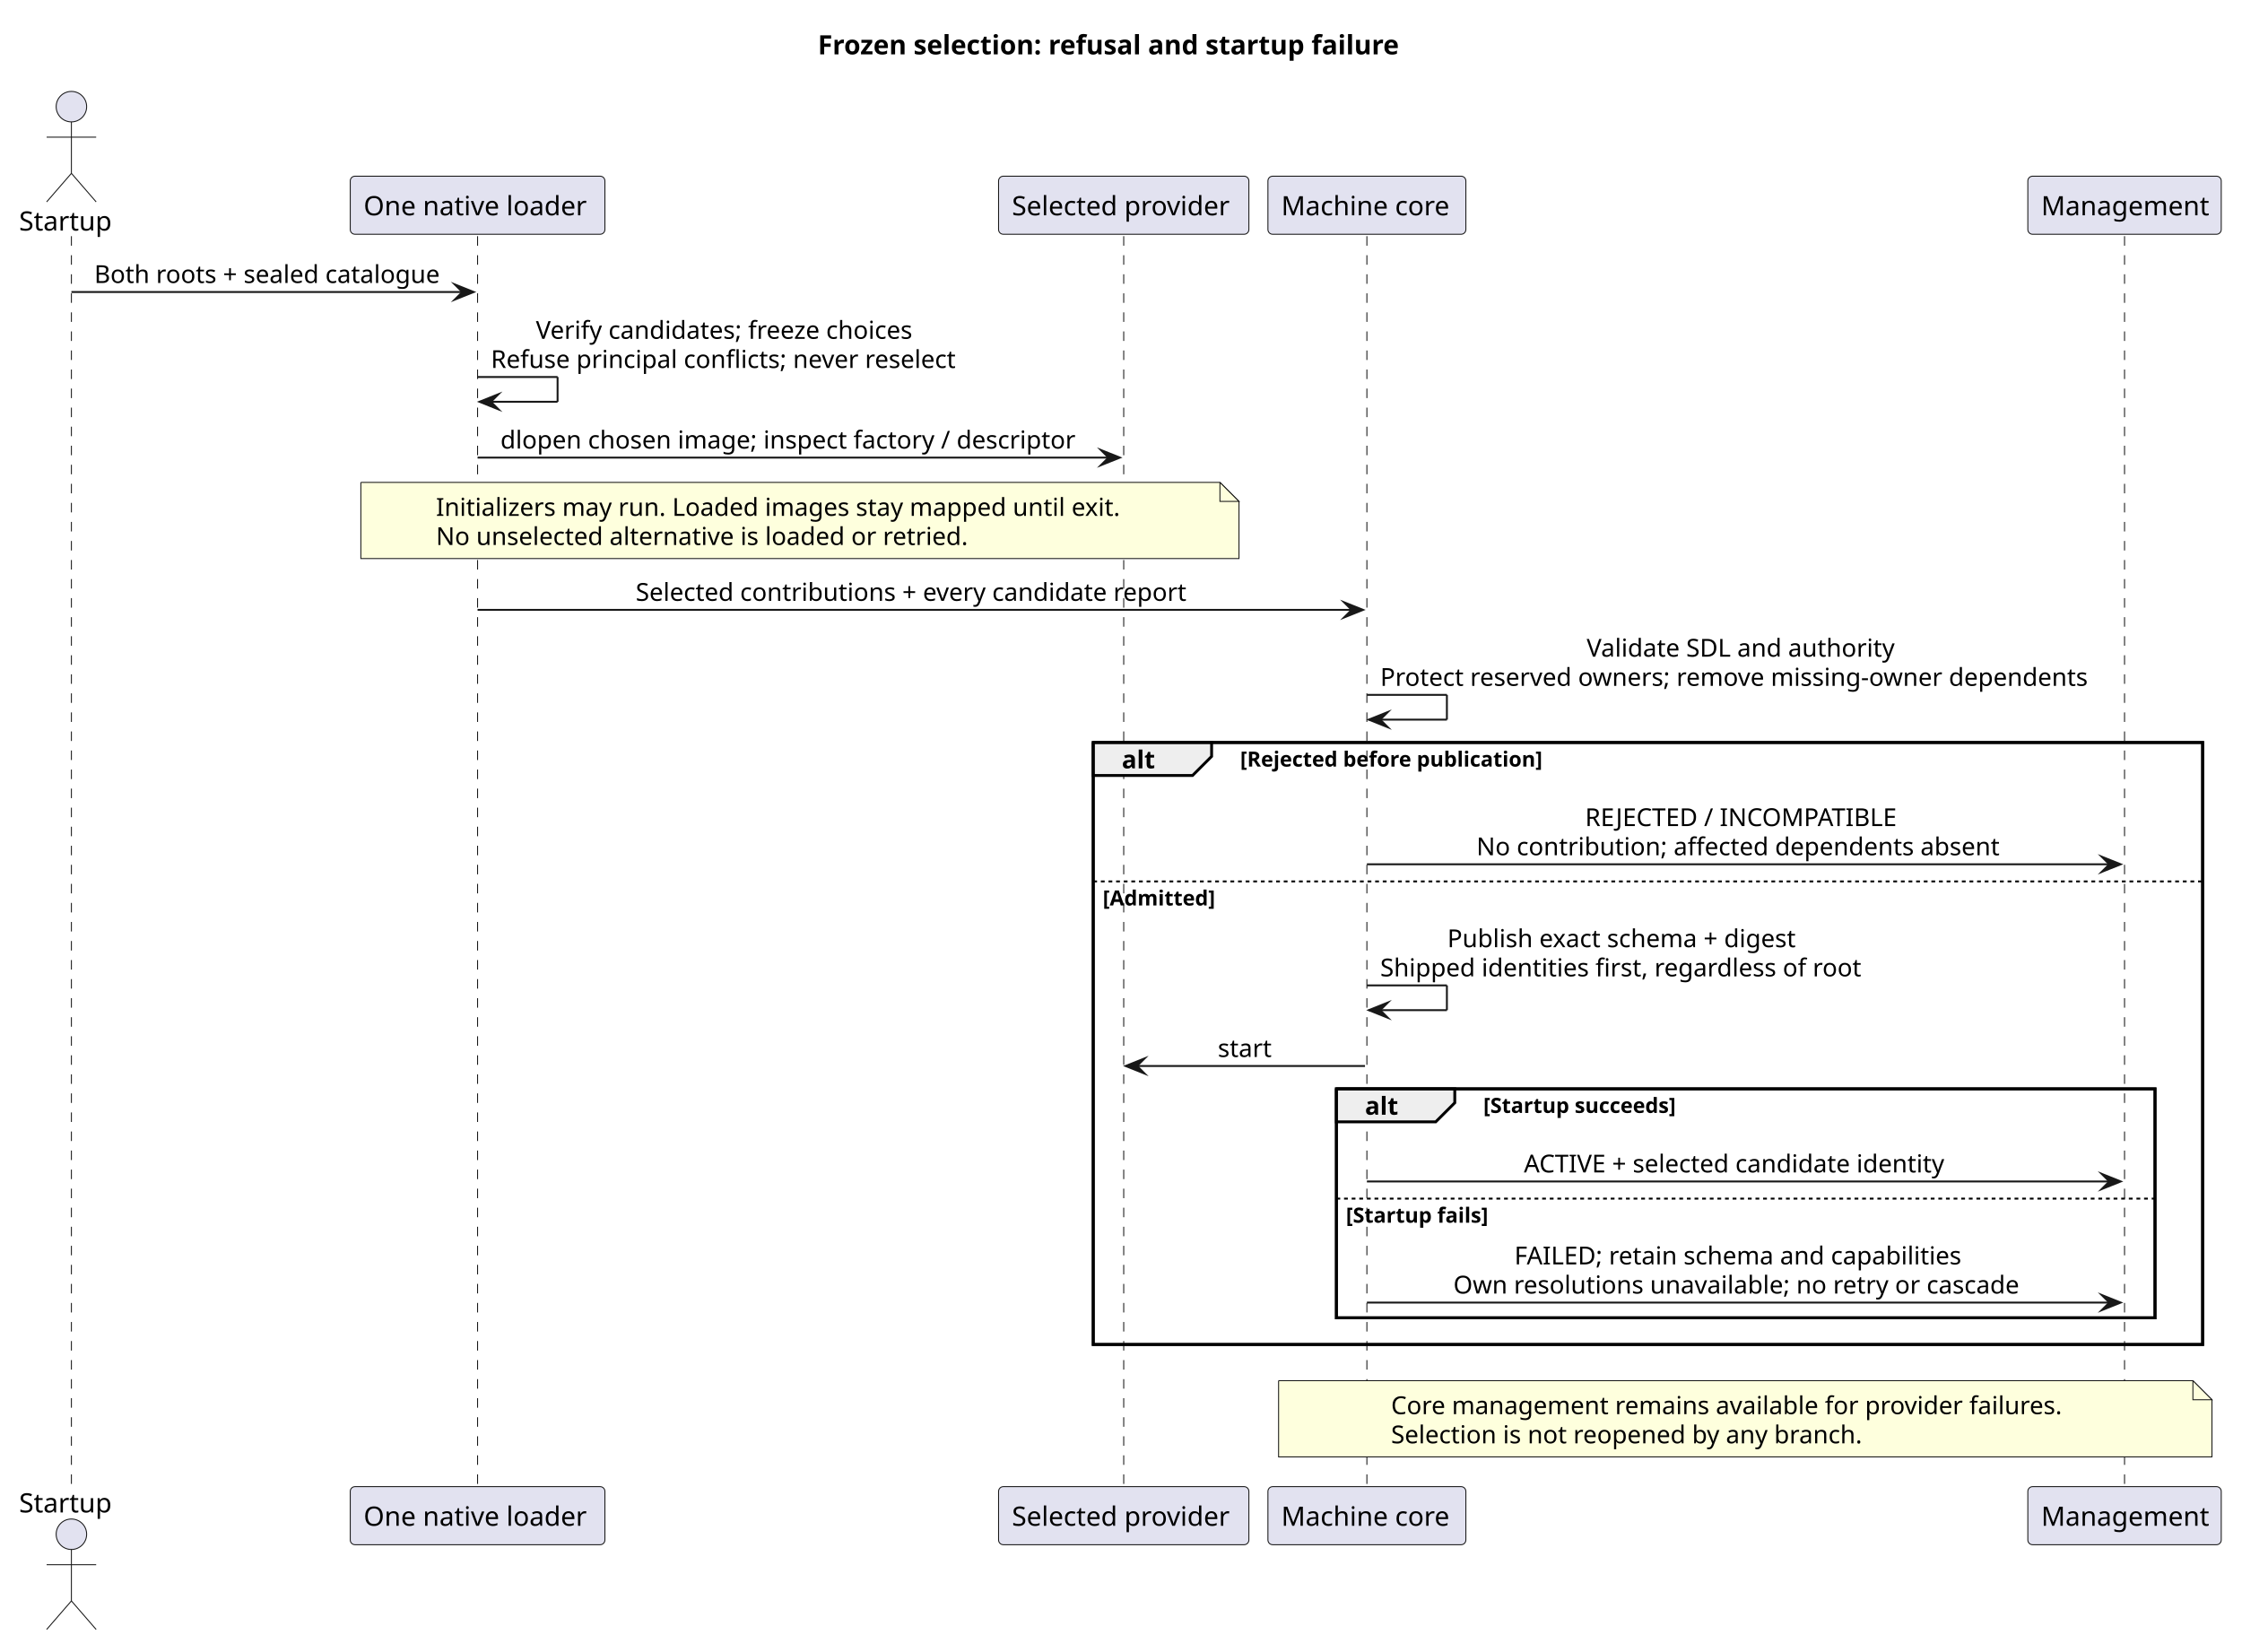
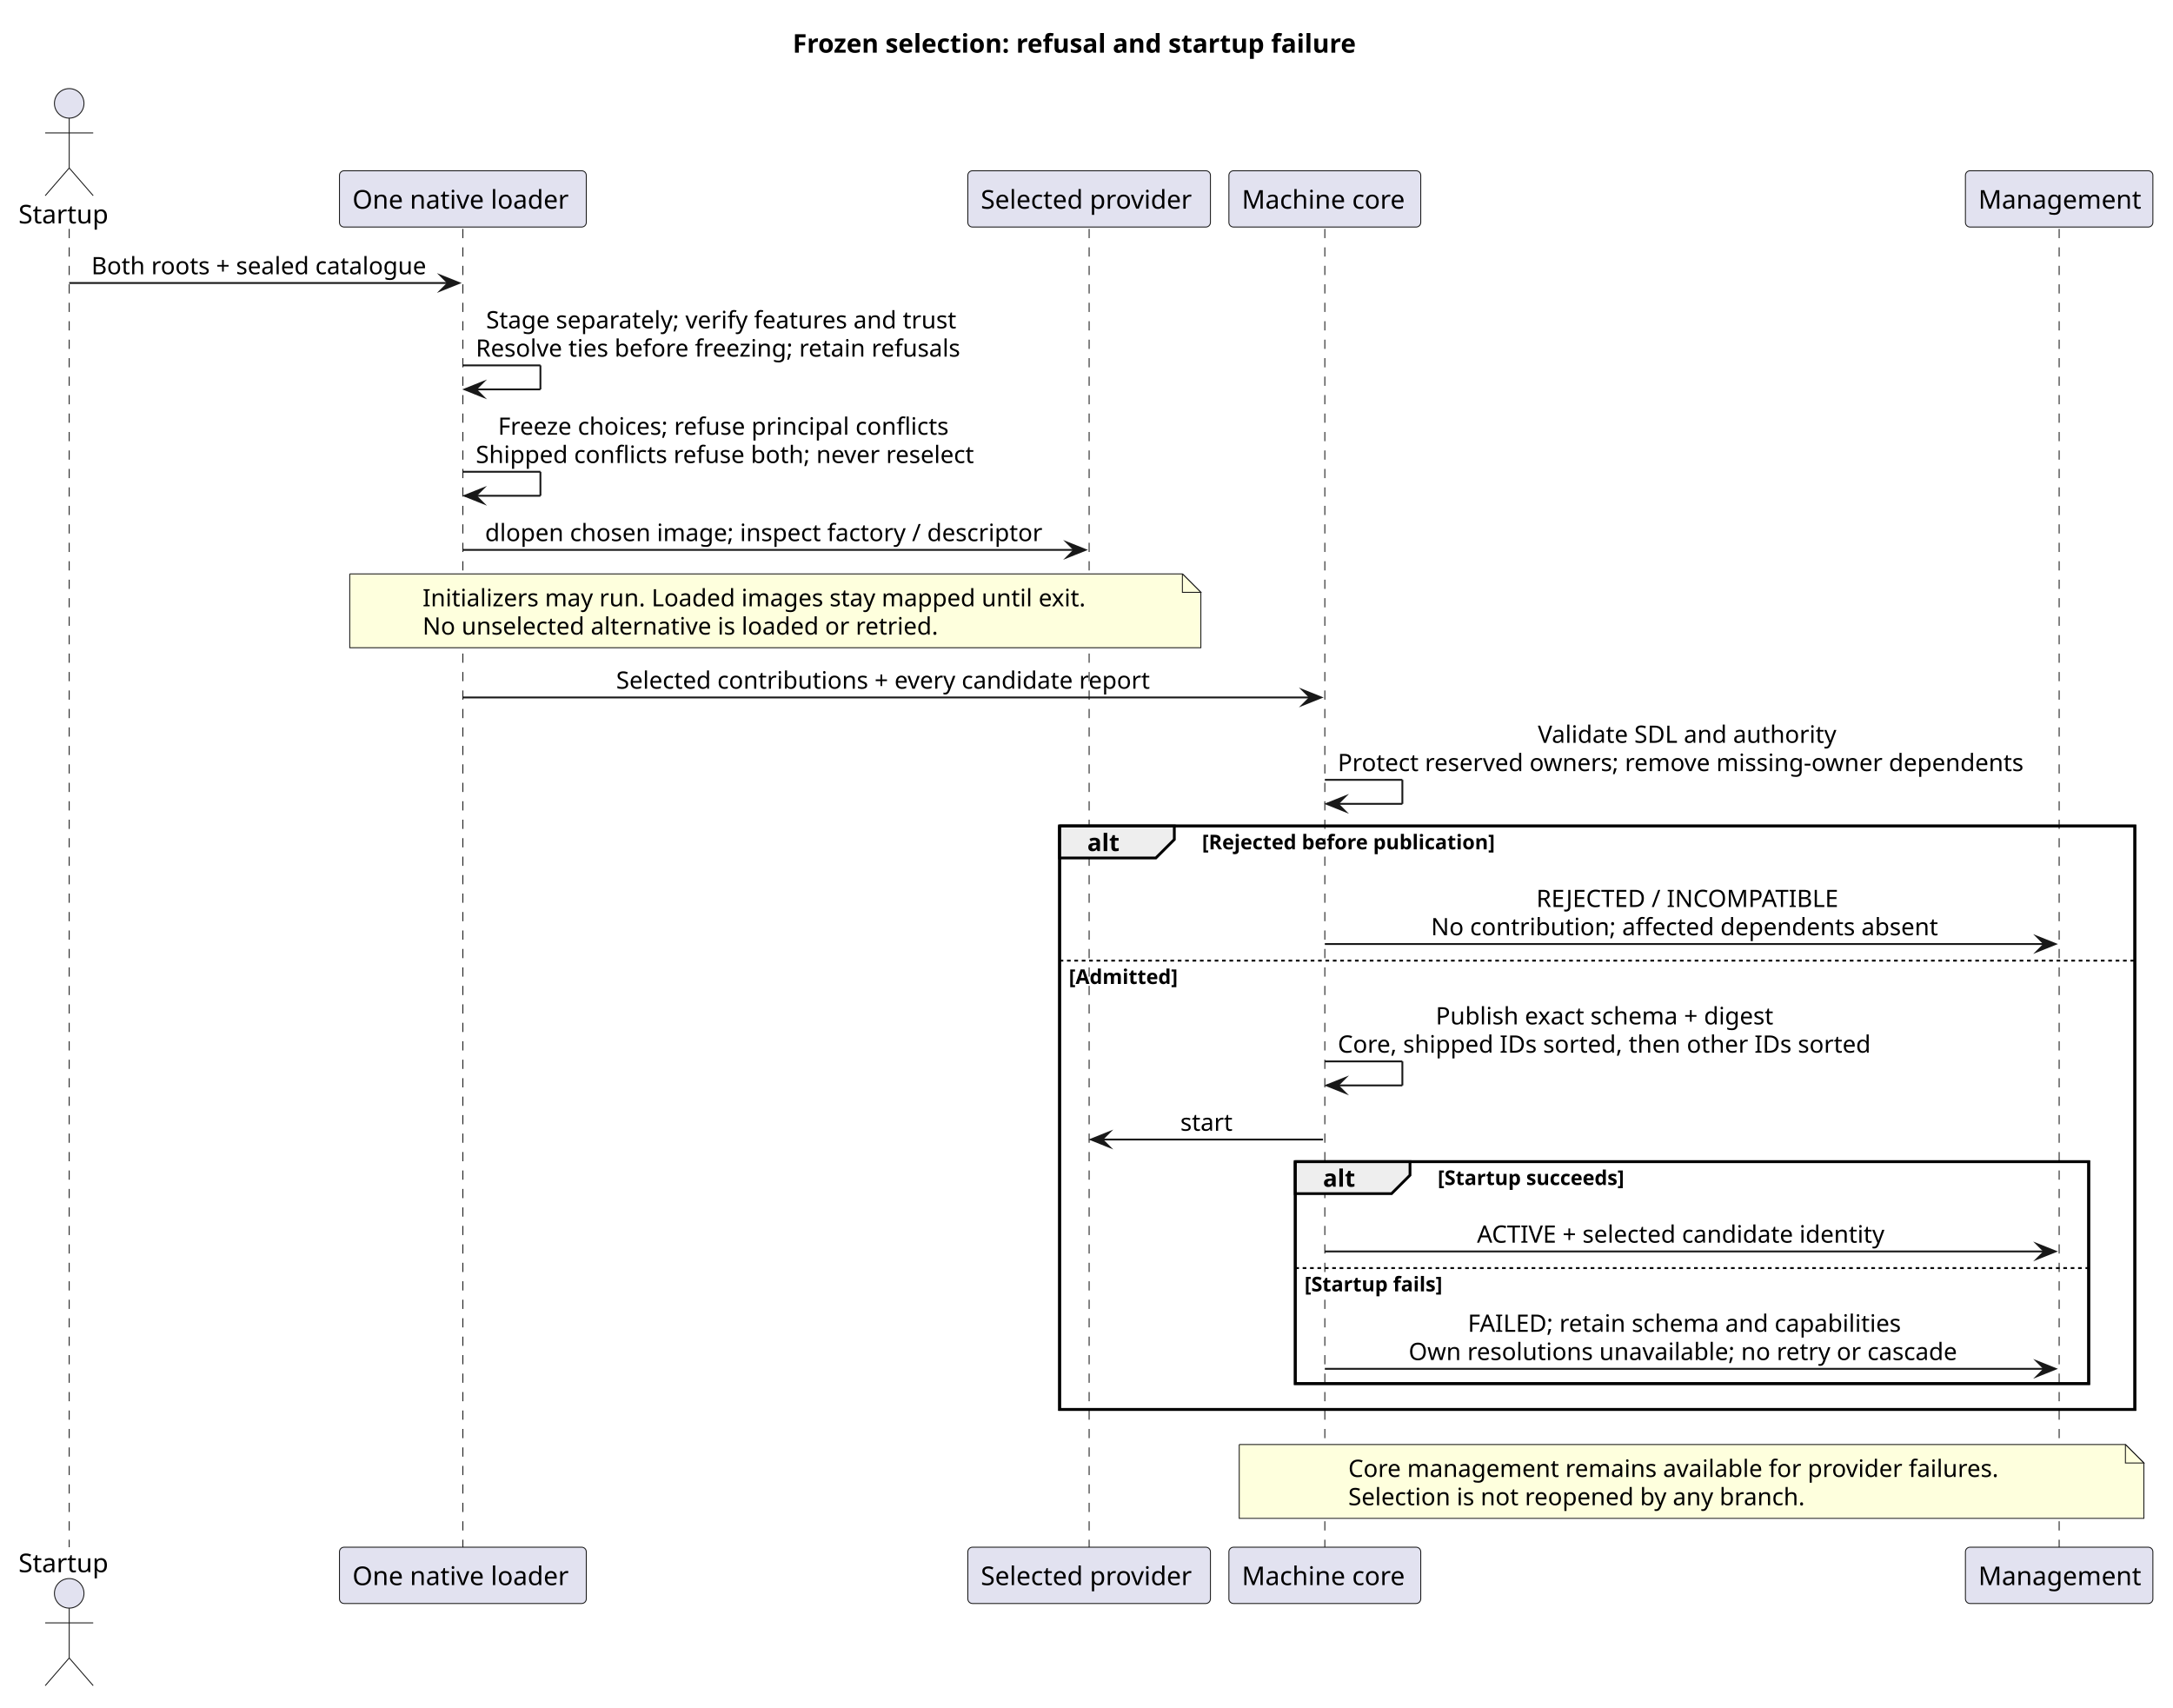
- <svg xmlns="http://www.w3.org/2000/svg" version="1.1" data-diagram-type="SEQUENCE" style="width:1177px;height:867px;" width="1177px" height="867px" viewBox="0 0 1177 867" zoomAndPan="magnify" preserveAspectRatio="none" contentStyleType="text/css">
+ <svg xmlns="http://www.w3.org/2000/svg" version="1.1" data-diagram-type="SEQUENCE" style="width:1177px;height:925px;" width="1177px" height="925px" viewBox="0 0 1177 925" zoomAndPan="magnify" preserveAspectRatio="none" contentStyleType="text/css">
  <defs />
  <g font-family="sans-serif" lengthAdjust="spacing">
    <g class="title" data-source-line="1">
      <text x="429.337" y="28.535" fill="#000" font-size="14" textLength="316.429" font-weight="700">Frozen selection: refusal and startup failure</text>
    </g>
-     <rect x="573.928" y="389.771" width="582.408" height="316.016" fill="none" style="stroke:#000;stroke-width:1.5;" />
-     <rect x="701.588" y="571.59" width="429.748" height="120.197" fill="none" style="stroke:#000;stroke-width:1.5;" />
+     <rect x="573.928" y="447.393" width="582.408" height="316.016" fill="none" style="stroke:#000;stroke-width:1.5;" />
+     <rect x="701.588" y="629.211" width="429.748" height="120.197" fill="none" style="stroke:#000;stroke-width:1.5;" />
    <g>
-       <rect x="33.986" y="123.977" width="8" height="656.432" fill="#000" fill-opacity="0" />
-       <line x1="37.486" y1="123.977" x2="37.486" y2="780.408" style="stroke:#181818;stroke-width:0.5;stroke-dasharray:5,5;" />
+       <rect x="33.986" y="123.977" width="8" height="714.053" fill="#000" fill-opacity="0" />
+       <line x1="37.486" y1="123.977" x2="37.486" y2="838.029" style="stroke:#181818;stroke-width:0.5;stroke-dasharray:5,5;" />
    </g>
    <g>
-       <rect x="247.216" y="123.977" width="8" height="656.432" fill="#000" fill-opacity="0" />
-       <line x1="250.716" y1="123.977" x2="250.716" y2="780.408" style="stroke:#181818;stroke-width:0.5;stroke-dasharray:5,5;" />
+       <rect x="247.216" y="123.977" width="8" height="714.053" fill="#000" fill-opacity="0" />
+       <line x1="250.716" y1="123.977" x2="250.716" y2="838.029" style="stroke:#181818;stroke-width:0.5;stroke-dasharray:5,5;" />
    </g>
    <g>
-       <rect x="586.428" y="123.977" width="8" height="656.432" fill="#000" fill-opacity="0" />
-       <line x1="589.928" y1="123.977" x2="589.928" y2="780.408" style="stroke:#181818;stroke-width:0.5;stroke-dasharray:5,5;" />
+       <rect x="586.428" y="123.977" width="8" height="714.053" fill="#000" fill-opacity="0" />
+       <line x1="589.928" y1="123.977" x2="589.928" y2="838.029" style="stroke:#181818;stroke-width:0.5;stroke-dasharray:5,5;" />
    </g>
    <g>
-       <rect x="714.088" y="123.977" width="8" height="656.432" fill="#000" fill-opacity="0" />
-       <line x1="717.588" y1="123.977" x2="717.588" y2="780.408" style="stroke:#181818;stroke-width:0.5;stroke-dasharray:5,5;" />
+       <rect x="714.088" y="123.977" width="8" height="714.053" fill="#000" fill-opacity="0" />
+       <line x1="717.588" y1="123.977" x2="717.588" y2="838.029" style="stroke:#181818;stroke-width:0.5;stroke-dasharray:5,5;" />
    </g>
    <g>
-       <rect x="1111.836" y="123.977" width="8" height="656.432" fill="#000" fill-opacity="0" />
-       <line x1="1115.336" y1="123.977" x2="1115.336" y2="780.408" style="stroke:#181818;stroke-width:0.5;stroke-dasharray:5,5;" />
+       <rect x="1111.836" y="123.977" width="8" height="714.053" fill="#000" fill-opacity="0" />
+       <line x1="1115.336" y1="123.977" x2="1115.336" y2="838.029" style="stroke:#181818;stroke-width:0.5;stroke-dasharray:5,5;" />
    </g>
    <text x="10" y="121.023" fill="#000" font-size="14" textLength="48.973">Startup</text>
    <ellipse cx="37.486" cy="55.988" rx="8" ry="8" fill="#E2E2F0" style="stroke:#181818;stroke-width:0.5;" />
    <path d="M37.486,63.988 L37.486,90.988 M24.486,71.988 L50.486,71.988 M37.486,90.988 L24.486,105.988 M37.486,90.988 L50.486,105.988" style="stroke:#181818;stroke-width:0.5;" fill="none" />
    <rect x="183.871" y="92.488" width="133.69" height="30.488" fill="#E2E2F0" style="stroke:#181818;stroke-width:0.5;" rx="2.5" ry="2.5" />
    <text x="190.871" y="113.023" fill="#000" font-size="14" textLength="119.69">One native loader</text>
    <rect x="524.225" y="92.488" width="131.407" height="30.488" fill="#E2E2F0" style="stroke:#181818;stroke-width:0.5;" rx="2.5" ry="2.5" />
    <text x="531.225" y="113.023" fill="#000" font-size="14" textLength="117.407">Selected provider</text>
    <rect x="665.632" y="92.488" width="103.913" height="30.488" fill="#E2E2F0" style="stroke:#181818;stroke-width:0.5;" rx="2.5" ry="2.5" />
    <text x="672.632" y="113.023" fill="#000" font-size="14" textLength="89.913">Machine core</text>
    <rect x="1064.569" y="92.488" width="101.534" height="30.488" fill="#E2E2F0" style="stroke:#181818;stroke-width:0.5;" rx="2.5" ry="2.5" />
    <text x="1071.569" y="113.023" fill="#000" font-size="14" textLength="87.534">Management</text>
-     <text x="10" y="793.943" fill="#000" font-size="14" textLength="48.973">Startup</text>
-     <ellipse cx="37.486" cy="805.396" rx="8" ry="8" fill="#E2E2F0" style="stroke:#181818;stroke-width:0.5;" />
-     <path d="M37.486,813.396 L37.486,840.396 M24.486,821.396 L50.486,821.396 M37.486,840.396 L24.486,855.396 M37.486,840.396 L50.486,855.396" style="stroke:#181818;stroke-width:0.5;" fill="none" />
-     <rect x="183.871" y="780.408" width="133.69" height="30.488" fill="#E2E2F0" style="stroke:#181818;stroke-width:0.5;" rx="2.5" ry="2.5" />
-     <text x="190.871" y="800.943" fill="#000" font-size="14" textLength="119.69">One native loader</text>
-     <rect x="524.225" y="780.408" width="131.407" height="30.488" fill="#E2E2F0" style="stroke:#181818;stroke-width:0.5;" rx="2.5" ry="2.5" />
-     <text x="531.225" y="800.943" fill="#000" font-size="14" textLength="117.407">Selected provider</text>
-     <rect x="665.632" y="780.408" width="103.913" height="30.488" fill="#E2E2F0" style="stroke:#181818;stroke-width:0.5;" rx="2.5" ry="2.5" />
-     <text x="672.632" y="800.943" fill="#000" font-size="14" textLength="89.913">Machine core</text>
-     <rect x="1064.569" y="780.408" width="101.534" height="30.488" fill="#E2E2F0" style="stroke:#181818;stroke-width:0.5;" rx="2.5" ry="2.5" />
-     <text x="1071.569" y="800.943" fill="#000" font-size="14" textLength="87.534">Management</text>
+     <text x="10" y="851.564" fill="#000" font-size="14" textLength="48.973">Startup</text>
+     <ellipse cx="37.486" cy="863.018" rx="8" ry="8" fill="#E2E2F0" style="stroke:#181818;stroke-width:0.5;" />
+     <path d="M37.486,871.018 L37.486,898.018 M24.486,879.018 L50.486,879.018 M37.486,898.018 L24.486,913.018 M37.486,898.018 L50.486,913.018" style="stroke:#181818;stroke-width:0.5;" fill="none" />
+     <rect x="183.871" y="838.029" width="133.69" height="30.488" fill="#E2E2F0" style="stroke:#181818;stroke-width:0.5;" rx="2.5" ry="2.5" />
+     <text x="190.871" y="858.564" fill="#000" font-size="14" textLength="119.69">One native loader</text>
+     <rect x="524.225" y="838.029" width="131.407" height="30.488" fill="#E2E2F0" style="stroke:#181818;stroke-width:0.5;" rx="2.5" ry="2.5" />
+     <text x="531.225" y="858.564" fill="#000" font-size="14" textLength="117.407">Selected provider</text>
+     <rect x="665.632" y="838.029" width="103.913" height="30.488" fill="#E2E2F0" style="stroke:#181818;stroke-width:0.5;" rx="2.5" ry="2.5" />
+     <text x="672.632" y="858.564" fill="#000" font-size="14" textLength="89.913">Machine core</text>
+     <rect x="1064.569" y="838.029" width="101.534" height="30.488" fill="#E2E2F0" style="stroke:#181818;stroke-width:0.5;" rx="2.5" ry="2.5" />
+     <text x="1071.569" y="858.564" fill="#000" font-size="14" textLength="87.534">Management</text>
    <polygon points="238.716,149.287,248.716,153.287,238.716,157.287,242.716,153.287" fill="#181818" style="stroke:#181818;stroke-width:1;stroke-linejoin:miter;stroke-miterlimit:10;" />
    <line x1="37.486" y1="153.287" x2="244.716" y2="153.287" style="stroke:#181818;stroke-width:1;" />
    <text x="49.486" y="148.545" fill="#000" font-size="13" textLength="189.23">Both roots + sealed catalogue</text>
    <line x1="250.716" y1="197.908" x2="292.716" y2="197.908" style="stroke:#181818;stroke-width:1;" />
    <line x1="292.716" y1="197.908" x2="292.716" y2="210.908" style="stroke:#181818;stroke-width:1;" />
    <line x1="251.716" y1="210.908" x2="292.716" y2="210.908" style="stroke:#181818;stroke-width:1;" />
    <polygon points="261.716,206.908,251.716,210.908,261.716,214.908,257.716,210.908" fill="#181818" style="stroke:#181818;stroke-width:1;stroke-linejoin:miter;stroke-miterlimit:10;" />
-     <text x="281.345" y="177.855" fill="#000" font-size="13" textLength="207.061">Verify candidates; freeze choices</text>
-     <text x="257.716" y="193.166" fill="#000" font-size="13" textLength="254.319">Refuse principal conflicts; never reselect</text>
-     <polygon points="577.928,236.219,587.928,240.219,577.928,244.219,581.928,240.219" fill="#181818" style="stroke:#181818;stroke-width:1;stroke-linejoin:miter;stroke-miterlimit:10;" />
-     <line x1="250.716" y1="240.219" x2="583.928" y2="240.219" style="stroke:#181818;stroke-width:1;" />
-     <text x="262.716" y="235.477" fill="#000" font-size="13" textLength="315.212">dlopen chosen image; inspect factory / descriptor</text>
-     <path d="M189.442,253.219 L189.442,293.219 L650.442,293.219 L650.442,263.219 L640.442,253.219 L189.442,253.219" style="stroke:#181818;stroke-width:0.5;" fill="#FEFFDD" />
-     <path d="M640.442,253.219 L640.442,263.219 L650.442,263.219 L640.442,253.219" style="stroke:#181818;stroke-width:0.5;" fill="#FEFFDD" />
-     <text x="228.877" y="270.787" fill="#000" font-size="13" textLength="373.89">Initializers may run. Loaded images stay mapped until exit.</text>
-     <text x="228.877" y="286.098" fill="#000" font-size="13" textLength="288.679">No unselected alternative is loaded or retried.</text>
-     <polygon points="705.588,316.15,715.588,320.15,705.588,324.15,709.588,320.15" fill="#181818" style="stroke:#181818;stroke-width:1;stroke-linejoin:miter;stroke-miterlimit:10;" />
-     <line x1="250.716" y1="320.15" x2="711.588" y2="320.15" style="stroke:#181818;stroke-width:1;" />
-     <text x="333.732" y="315.408" fill="#000" font-size="13" textLength="300.841">Selected contributions + every candidate report</text>
-     <line x1="717.588" y1="364.771" x2="759.588" y2="364.771" style="stroke:#181818;stroke-width:1;" />
-     <line x1="759.588" y1="364.771" x2="759.588" y2="377.771" style="stroke:#181818;stroke-width:1;" />
-     <line x1="718.588" y1="377.771" x2="759.588" y2="377.771" style="stroke:#181818;stroke-width:1;" />
-     <polygon points="728.588,373.771,718.588,377.771,728.588,381.771,724.588,377.771" fill="#181818" style="stroke:#181818;stroke-width:1;stroke-linejoin:miter;stroke-miterlimit:10;" />
-     <text x="832.965" y="344.719" fill="#000" font-size="13" textLength="166.994">Validate SDL and authority</text>
-     <text x="724.588" y="360.029" fill="#000" font-size="13" textLength="383.748">Protect reserved owners; remove missing-owner dependents</text>
-     <path d="M573.928,389.771 L636.067,389.771 L636.067,397.082 L626.067,407.082 L573.928,407.082 L573.928,389.771" style="stroke:#000;stroke-width:1.5;" fill="#EEE" />
-     <rect x="573.928" y="389.771" width="582.408" height="316.016" fill="none" style="stroke:#000;stroke-width:1.5;" />
-     <text x="588.928" y="403.34" fill="#000" font-size="13" textLength="17.139" font-weight="700">alt</text>
-     <text x="651.067" y="402.406" fill="#000" font-size="11" textLength="163.92" font-weight="700">[Rejected before publication]</text>
-     <polygon points="1103.336,449.703,1113.336,453.703,1103.336,457.703,1107.336,453.703" fill="#181818" style="stroke:#181818;stroke-width:1;stroke-linejoin:miter;stroke-miterlimit:10;" />
-     <line x1="717.588" y1="453.703" x2="1109.336" y2="453.703" style="stroke:#181818;stroke-width:1;" />
-     <text x="832.156" y="433.65" fill="#000" font-size="13" textLength="168.613">REJECTED / INCOMPATIBLE</text>
-     <text x="775.103" y="448.961" fill="#000" font-size="13" textLength="282.718">No contribution; affected dependents absent</text>
-     <line x1="573.928" y1="462.703" x2="1156.336" y2="462.703" style="stroke:#000;stroke-width:1;stroke-dasharray:2,2;" />
-     <text x="578.928" y="475.338" fill="#000" font-size="11" textLength="60.436" font-weight="700">[Admitted]</text>
-     <line x1="717.588" y1="517.279" x2="759.588" y2="517.279" style="stroke:#181818;stroke-width:1;" />
-     <line x1="759.588" y1="517.279" x2="759.588" y2="530.279" style="stroke:#181818;stroke-width:1;" />
-     <line x1="718.588" y1="530.279" x2="759.588" y2="530.279" style="stroke:#181818;stroke-width:1;" />
-     <polygon points="728.588,526.279,718.588,530.279,728.588,534.279,724.588,530.279" fill="#181818" style="stroke:#181818;stroke-width:1;stroke-linejoin:miter;stroke-miterlimit:10;" />
-     <text x="759.831" y="497.227" fill="#000" font-size="13" textLength="193.039">Publish exact schema + digest</text>
-     <text x="724.588" y="512.537" fill="#000" font-size="13" textLength="263.523">Shipped identities first, regardless of root</text>
-     <polygon points="600.928,555.59,590.928,559.59,600.928,563.59,596.928,559.59" fill="#181818" style="stroke:#181818;stroke-width:1;stroke-linejoin:miter;stroke-miterlimit:10;" />
-     <line x1="594.928" y1="559.59" x2="716.588" y2="559.59" style="stroke:#181818;stroke-width:1;" />
-     <text x="639.333" y="554.848" fill="#000" font-size="13" textLength="28.85">start</text>
-     <path d="M701.588,571.59 L763.727,571.59 L763.727,578.9 L753.727,588.9 L701.588,588.9 L701.588,571.59" style="stroke:#000;stroke-width:1.5;" fill="#EEE" />
-     <rect x="701.588" y="571.59" width="429.748" height="120.197" fill="none" style="stroke:#000;stroke-width:1.5;" />
-     <text x="716.588" y="585.158" fill="#000" font-size="13" textLength="17.139" font-weight="700">alt</text>
-     <text x="778.727" y="584.225" fill="#000" font-size="11" textLength="104.511" font-weight="700">[Startup succeeds]</text>
-     <polygon points="1103.336,616.211,1113.336,620.211,1103.336,624.211,1107.336,620.211" fill="#181818" style="stroke:#181818;stroke-width:1;stroke-linejoin:miter;stroke-miterlimit:10;" />
-     <line x1="717.588" y1="620.211" x2="1109.336" y2="620.211" style="stroke:#181818;stroke-width:1;" />
-     <text x="800.005" y="615.469" fill="#000" font-size="13" textLength="232.915">ACTIVE + selected candidate identity</text>
-     <line x1="701.588" y1="629.211" x2="1131.336" y2="629.211" style="stroke:#000;stroke-width:1;stroke-dasharray:2,2;" />
-     <text x="706.588" y="641.846" fill="#000" font-size="11" textLength="77.36" font-weight="700">[Startup fails]</text>
-     <polygon points="1103.336,679.787,1113.336,683.787,1103.336,687.787,1107.336,683.787" fill="#181818" style="stroke:#181818;stroke-width:1;stroke-linejoin:miter;stroke-miterlimit:10;" />
-     <line x1="717.588" y1="683.787" x2="1109.336" y2="683.787" style="stroke:#181818;stroke-width:1;" />
-     <text x="795.022" y="663.734" fill="#000" font-size="13" textLength="242.88">FAILED; retain schema and capabilities</text>
-     <text x="762.963" y="679.045" fill="#000" font-size="13" textLength="306.998">Own resolutions unavailable; no retry or cascade</text>
-     <path d="M671.227,724.787 L671.227,764.787 L1161.227,764.787 L1161.227,734.787 L1151.227,724.787 L671.227,724.787" style="stroke:#181818;stroke-width:0.5;" fill="#FEFFDD" />
-     <path d="M1151.227,724.787 L1151.227,734.787 L1161.227,734.787 L1151.227,724.787" style="stroke:#181818;stroke-width:0.5;" fill="#FEFFDD" />
-     <text x="730.27" y="742.355" fill="#000" font-size="13" textLength="363.384">Core management remains available for provider failures.</text>
-     <text x="730.27" y="757.666" fill="#000" font-size="13" textLength="256.623">Selection is not reopened by any branch.</text>
+     <text x="263.296" y="177.855" fill="#000" font-size="13" textLength="262.564">Stage separately; verify features and trust</text>
+     <text x="257.716" y="193.166" fill="#000" font-size="13" textLength="273.724">Resolve ties before freezing; retain refusals</text>
+     <line x1="250.716" y1="255.529" x2="292.716" y2="255.529" style="stroke:#181818;stroke-width:1;" />
+     <line x1="292.716" y1="255.529" x2="292.716" y2="268.529" style="stroke:#181818;stroke-width:1;" />
+     <line x1="251.716" y1="268.529" x2="292.716" y2="268.529" style="stroke:#181818;stroke-width:1;" />
+     <polygon points="261.716,264.529,251.716,268.529,261.716,272.529,257.716,268.529" fill="#181818" style="stroke:#181818;stroke-width:1;stroke-linejoin:miter;stroke-miterlimit:10;" />
+     <text x="269.742" y="235.477" fill="#000" font-size="13" textLength="256.331">Freeze choices; refuse principal conflicts</text>
+     <text x="257.716" y="250.787" fill="#000" font-size="13" textLength="280.382">Shipped conflicts refuse both; never reselect</text>
+     <polygon points="577.928,293.84,587.928,297.84,577.928,301.84,581.928,297.84" fill="#181818" style="stroke:#181818;stroke-width:1;stroke-linejoin:miter;stroke-miterlimit:10;" />
+     <line x1="250.716" y1="297.84" x2="583.928" y2="297.84" style="stroke:#181818;stroke-width:1;" />
+     <text x="262.716" y="293.098" fill="#000" font-size="13" textLength="315.212">dlopen chosen image; inspect factory / descriptor</text>
+     <path d="M189.442,310.84 L189.442,350.84 L650.442,350.84 L650.442,320.84 L640.442,310.84 L189.442,310.84" style="stroke:#181818;stroke-width:0.5;" fill="#FEFFDD" />
+     <path d="M640.442,310.84 L640.442,320.84 L650.442,320.84 L640.442,310.84" style="stroke:#181818;stroke-width:0.5;" fill="#FEFFDD" />
+     <text x="228.877" y="328.408" fill="#000" font-size="13" textLength="373.89">Initializers may run. Loaded images stay mapped until exit.</text>
+     <text x="228.877" y="343.719" fill="#000" font-size="13" textLength="288.679">No unselected alternative is loaded or retried.</text>
+     <polygon points="705.588,373.771,715.588,377.771,705.588,381.771,709.588,377.771" fill="#181818" style="stroke:#181818;stroke-width:1;stroke-linejoin:miter;stroke-miterlimit:10;" />
+     <line x1="250.716" y1="377.771" x2="711.588" y2="377.771" style="stroke:#181818;stroke-width:1;" />
+     <text x="333.732" y="373.029" fill="#000" font-size="13" textLength="300.841">Selected contributions + every candidate report</text>
+     <line x1="717.588" y1="422.393" x2="759.588" y2="422.393" style="stroke:#181818;stroke-width:1;" />
+     <line x1="759.588" y1="422.393" x2="759.588" y2="435.393" style="stroke:#181818;stroke-width:1;" />
+     <line x1="718.588" y1="435.393" x2="759.588" y2="435.393" style="stroke:#181818;stroke-width:1;" />
+     <polygon points="728.588,431.393,718.588,435.393,728.588,439.393,724.588,435.393" fill="#181818" style="stroke:#181818;stroke-width:1;stroke-linejoin:miter;stroke-miterlimit:10;" />
+     <text x="832.965" y="402.34" fill="#000" font-size="13" textLength="166.994">Validate SDL and authority</text>
+     <text x="724.588" y="417.65" fill="#000" font-size="13" textLength="383.748">Protect reserved owners; remove missing-owner dependents</text>
+     <path d="M573.928,447.393 L636.067,447.393 L636.067,454.703 L626.067,464.703 L573.928,464.703 L573.928,447.393" style="stroke:#000;stroke-width:1.5;" fill="#EEE" />
+     <rect x="573.928" y="447.393" width="582.408" height="316.016" fill="none" style="stroke:#000;stroke-width:1.5;" />
+     <text x="588.928" y="460.961" fill="#000" font-size="13" textLength="17.139" font-weight="700">alt</text>
+     <text x="651.067" y="460.027" fill="#000" font-size="11" textLength="163.92" font-weight="700">[Rejected before publication]</text>
+     <polygon points="1103.336,507.324,1113.336,511.324,1103.336,515.324,1107.336,511.324" fill="#181818" style="stroke:#181818;stroke-width:1;stroke-linejoin:miter;stroke-miterlimit:10;" />
+     <line x1="717.588" y1="511.324" x2="1109.336" y2="511.324" style="stroke:#181818;stroke-width:1;" />
+     <text x="832.156" y="491.271" fill="#000" font-size="13" textLength="168.613">REJECTED / INCOMPATIBLE</text>
+     <text x="775.103" y="506.582" fill="#000" font-size="13" textLength="282.718">No contribution; affected dependents absent</text>
+     <line x1="573.928" y1="520.324" x2="1156.336" y2="520.324" style="stroke:#000;stroke-width:1;stroke-dasharray:2,2;" />
+     <text x="578.928" y="532.959" fill="#000" font-size="11" textLength="60.436" font-weight="700">[Admitted]</text>
+     <line x1="717.588" y1="574.9" x2="759.588" y2="574.9" style="stroke:#181818;stroke-width:1;" />
+     <line x1="759.588" y1="574.9" x2="759.588" y2="587.9" style="stroke:#181818;stroke-width:1;" />
+     <line x1="718.588" y1="587.9" x2="759.588" y2="587.9" style="stroke:#181818;stroke-width:1;" />
+     <polygon points="728.588,583.9,718.588,587.9,728.588,591.9,724.588,587.9" fill="#181818" style="stroke:#181818;stroke-width:1;stroke-linejoin:miter;stroke-miterlimit:10;" />
+     <text x="777.658" y="554.848" fill="#000" font-size="13" textLength="193.039">Publish exact schema + digest</text>
+     <text x="724.588" y="570.158" fill="#000" font-size="13" textLength="299.178">Core, shipped IDs sorted, then other IDs sorted</text>
+     <polygon points="600.928,613.211,590.928,617.211,600.928,621.211,596.928,617.211" fill="#181818" style="stroke:#181818;stroke-width:1;stroke-linejoin:miter;stroke-miterlimit:10;" />
+     <line x1="594.928" y1="617.211" x2="716.588" y2="617.211" style="stroke:#181818;stroke-width:1;" />
+     <text x="639.333" y="612.469" fill="#000" font-size="13" textLength="28.85">start</text>
+     <path d="M701.588,629.211 L763.727,629.211 L763.727,636.521 L753.727,646.521 L701.588,646.521 L701.588,629.211" style="stroke:#000;stroke-width:1.5;" fill="#EEE" />
+     <rect x="701.588" y="629.211" width="429.748" height="120.197" fill="none" style="stroke:#000;stroke-width:1.5;" />
+     <text x="716.588" y="642.779" fill="#000" font-size="13" textLength="17.139" font-weight="700">alt</text>
+     <text x="778.727" y="641.846" fill="#000" font-size="11" textLength="104.511" font-weight="700">[Startup succeeds]</text>
+     <polygon points="1103.336,673.832,1113.336,677.832,1103.336,681.832,1107.336,677.832" fill="#181818" style="stroke:#181818;stroke-width:1;stroke-linejoin:miter;stroke-miterlimit:10;" />
+     <line x1="717.588" y1="677.832" x2="1109.336" y2="677.832" style="stroke:#181818;stroke-width:1;" />
+     <text x="800.005" y="673.09" fill="#000" font-size="13" textLength="232.915">ACTIVE + selected candidate identity</text>
+     <line x1="701.588" y1="686.832" x2="1131.336" y2="686.832" style="stroke:#000;stroke-width:1;stroke-dasharray:2,2;" />
+     <text x="706.588" y="699.467" fill="#000" font-size="11" textLength="77.36" font-weight="700">[Startup fails]</text>
+     <polygon points="1103.336,737.408,1113.336,741.408,1103.336,745.408,1107.336,741.408" fill="#181818" style="stroke:#181818;stroke-width:1;stroke-linejoin:miter;stroke-miterlimit:10;" />
+     <line x1="717.588" y1="741.408" x2="1109.336" y2="741.408" style="stroke:#181818;stroke-width:1;" />
+     <text x="795.022" y="721.355" fill="#000" font-size="13" textLength="242.88">FAILED; retain schema and capabilities</text>
+     <text x="762.963" y="736.666" fill="#000" font-size="13" textLength="306.998">Own resolutions unavailable; no retry or cascade</text>
+     <path d="M671.227,782.408 L671.227,822.408 L1161.227,822.408 L1161.227,792.408 L1151.227,782.408 L671.227,782.408" style="stroke:#181818;stroke-width:0.5;" fill="#FEFFDD" />
+     <path d="M1151.227,782.408 L1151.227,792.408 L1161.227,792.408 L1151.227,782.408" style="stroke:#181818;stroke-width:0.5;" fill="#FEFFDD" />
+     <text x="730.27" y="799.977" fill="#000" font-size="13" textLength="363.384">Core management remains available for provider failures.</text>
+     <text x="730.27" y="815.287" fill="#000" font-size="13" textLength="256.623">Selection is not reopened by any branch.</text>
  </g>
</svg>
